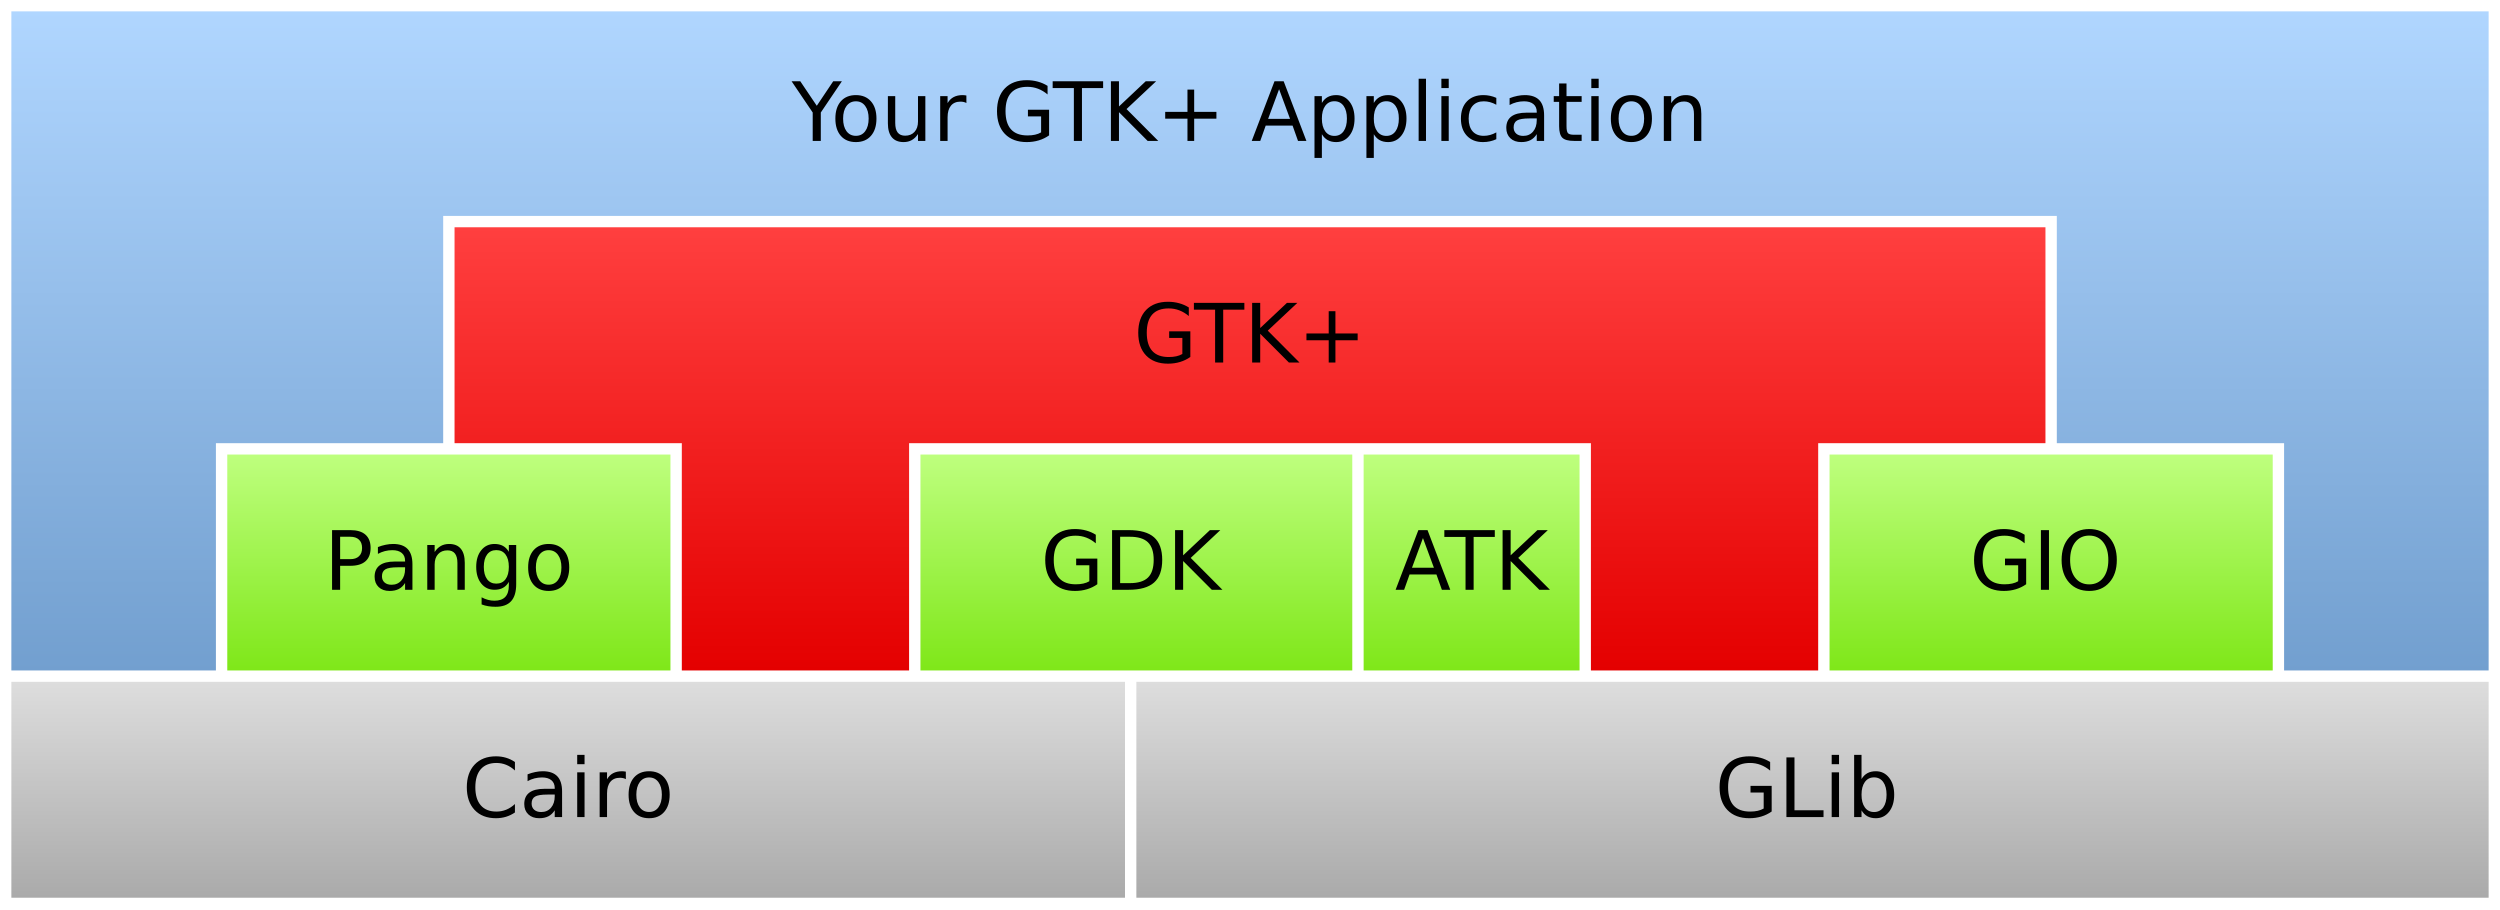
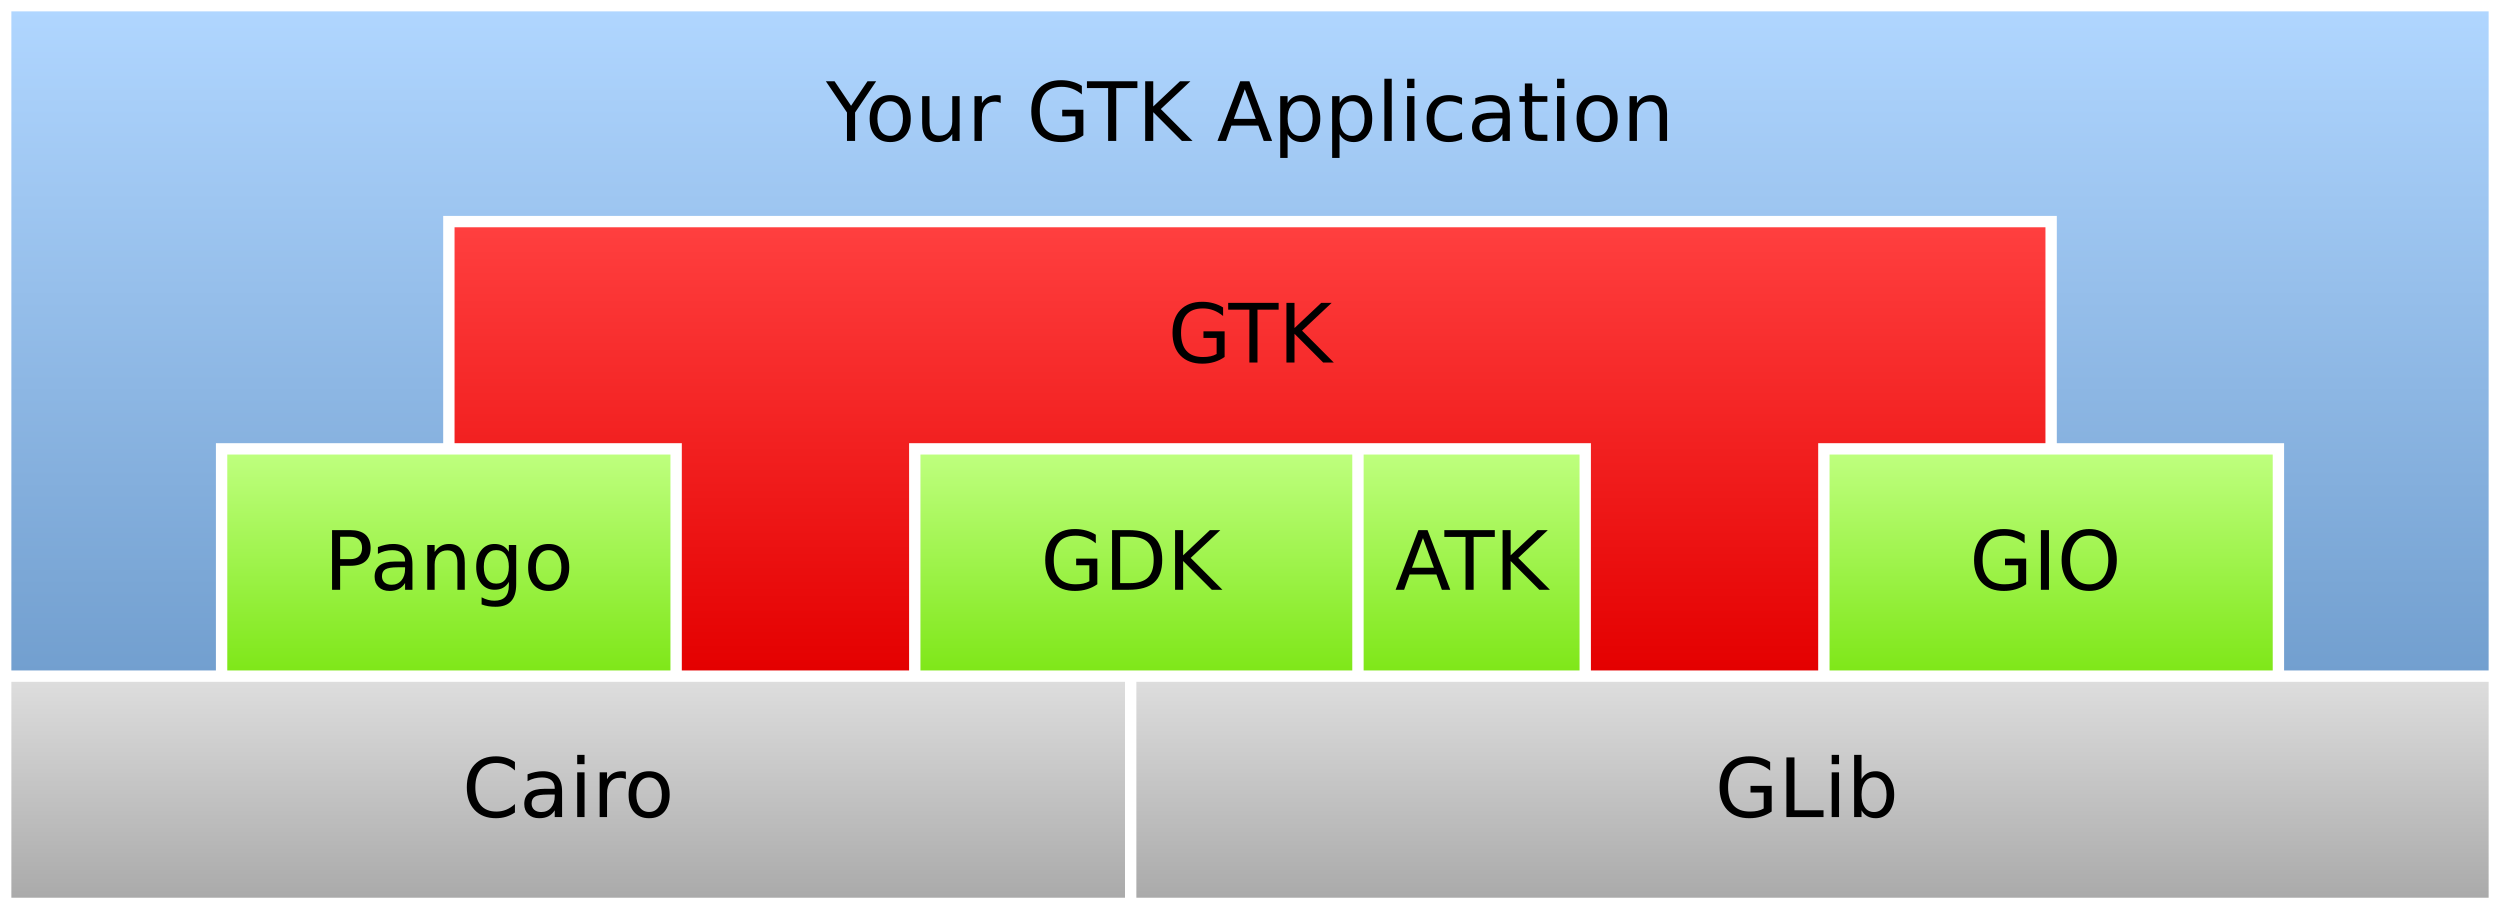
<svg xmlns="http://www.w3.org/2000/svg" version="1.1" width="1100" height="400">
  <defs>
    <linearGradient id="gtk-grey" x1="0" y1="1" x2="6.123031769111886e-17" y2="0">
      <stop offset="0%" stop-color="#aaaaaa" />
      <stop offset="100%" stop-color="#dddddd" />
    </linearGradient>
    <linearGradient id="gtk-blue" x1="0" y1="1" x2="6.123031769111886e-17" y2="0">
      <stop offset="0%" stop-color="#729fcf" />
      <stop offset="100%" stop-color="#b0d6ff" />
    </linearGradient>
    <linearGradient id="gtk-green" x1="0" y1="1" x2="6.123031769111886e-17" y2="0">
      <stop offset="0%" stop-color="#7fe719" />
      <stop offset="100%" stop-color="#beff7e" />
    </linearGradient>
    <linearGradient id="gtk-red" x1="0" y1="1" x2="6.123031769111886e-17" y2="0">
      <stop offset="0%" stop-color="#e40000" />
      <stop offset="100%" stop-color="#ff3f3f" />
    </linearGradient>
  </defs>
  <g id="yourapp">
    <path fill="url(#gtk-blue)" stroke="none" d="M5,5L1095,5L1095,295L1005,295L1005,195L905,195L905,95L195,95L195,195L95,195L95,295L5,295Z" style="opacity: 1; fill-opacity: 1; " opacity="1" fill-opacity="1" />
    <text x="550" y="62" text-anchor="middle" style="text-anchor: middle; font: normal normal normal 10px/normal Arial; font-size: 36px; font-family: 'DejaVu Sans', 'Bitstream Vera Sans', sans-serif; " font="10px &quot;Arial&quot;" stroke="none" fill="#000000" font-size="36px" font-family="&quot;DejaVu Sans&quot;, &quot;Bitstream Vera Sans&quot;, sans-serif">
-       <tspan>Your GTK+ Application</tspan>
+       <tspan>Your GTK Application</tspan>
    </text>
  </g>
  <g id="gtk">
    <path fill="url(#gtk-red)" stroke="none" d="M200,100L900,100L900,195L800,195L800,295L700,295L700,195L400,195L400,295L300,295L300,195L200,195Z" style="opacity: 1; fill-opacity: 1; " opacity="1" fill-opacity="1" />
    <text x="550" y="159.5" text-anchor="middle" style="text-anchor: middle; font: normal normal normal 10px/normal Arial; font-size: 36px; font-family: 'DejaVu Sans', 'Bitstream Vera Sans', sans-serif; " font="10px &quot;Arial&quot;" stroke="none" fill="#000000" font-size="36px" font-family="&quot;DejaVu Sans&quot;, &quot;Bitstream Vera Sans&quot;, sans-serif">
-       <tspan>GTK+</tspan>
+       <tspan>GTK</tspan>
    </text>
  </g>
  <g id="pango">
    <path fill="url(#gtk-green)" stroke="none" d="M100,200L295,200L295,295L100,295Z" style="opacity: 1; fill-opacity: 1; " opacity="1" fill-opacity="1" />
    <text x="197.5" y="259.5" text-anchor="middle" style="text-anchor: middle; font: normal normal normal 10px/normal Arial; font-size: 36px; font-family: 'DejaVu Sans', 'Bitstream Vera Sans', sans-serif; " font="10px &quot;Arial&quot;" stroke="none" fill="#000000" font-size="36px" font-family="&quot;DejaVu Sans&quot;, &quot;Bitstream Vera Sans&quot;, sans-serif">
      <tspan>Pango</tspan>
    </text>
  </g>
  <g id="gdk">
    <path fill="url(#gtk-green)" stroke="none" d="M405,200L595,200L595,295L405,295Z" style="opacity: 1; fill-opacity: 1; " opacity="1" fill-opacity="1" />
    <text x="497.5" y="259.5" text-anchor="middle" style="text-anchor: middle; font: normal normal normal 10px/normal Arial; font-size: 36px; font-family: 'DejaVu Sans', 'Bitstream Vera Sans', sans-serif; " font="10px &quot;Arial&quot;" stroke="none" fill="#000000" font-size="36px" font-family="&quot;DejaVu Sans&quot;, &quot;Bitstream Vera Sans&quot;, sans-serif">
      <tspan>GDK</tspan>
    </text>
  </g>
  <g id="atk">
    <path fill="url(#gtk-green)" stroke="none" d="M600,200L695,200L695,295L600,295Z" style="opacity: 1; fill-opacity: 1; " opacity="1" fill-opacity="1" />
    <text x="647.5" y="259.5" text-anchor="middle" style="text-anchor: middle; font: normal normal normal 10px/normal Arial; font-size: 36px; font-family: 'DejaVu Sans', 'Bitstream Vera Sans', sans-serif; " font="10px &quot;Arial&quot;" stroke="none" fill="#000000" font-size="36px" font-family="&quot;DejaVu Sans&quot;, &quot;Bitstream Vera Sans&quot;, sans-serif">
      <tspan>ATK</tspan>
    </text>
  </g>
  <g id="gio">
    <path fill="url(#gtk-green)" stroke="none" d="M805,200L1000,200L1000,295L805,295Z" style="opacity: 1; fill-opacity: 1; " opacity="1" fill-opacity="1" />
    <text x="900" y="259.5" text-anchor="middle" style="text-anchor: middle; font: normal normal normal 10px/normal Arial; font-size: 36px; font-family: 'DejaVu Sans', 'Bitstream Vera Sans', sans-serif; " font="10px &quot;Arial&quot;" stroke="none" fill="#000000" font-size="36px" font-family="&quot;DejaVu Sans&quot;, &quot;Bitstream Vera Sans&quot;, sans-serif">
      <tspan>GIO</tspan>
    </text>
  </g>
  <g id="cairo">
    <path fill="url(#gtk-grey)" stroke="none" d="M5,300L495,300L495,395L5,395Z" style="opacity: 1; fill-opacity: 1; " opacity="1" fill-opacity="1" />
    <text x="250" y="359.5" text-anchor="middle" style="text-anchor: middle; font: normal normal normal 10px/normal Arial; font-size: 36px; font-family: 'DejaVu Sans', 'Bitstream Vera Sans', sans-serif; " font="10px &quot;Arial&quot;" stroke="none" fill="#000000" font-size="36px" font-family="&quot;DejaVu Sans&quot;, &quot;Bitstream Vera Sans&quot;, sans-serif">
      <tspan>Cairo</tspan>
    </text>
  </g>
  <g id="glib">
    <path fill="url(#gtk-grey)" stroke="none" d="M500,300L1095,300L1095,395L500,395Z" style="opacity: 1; fill-opacity: 1; " opacity="1" fill-opacity="1" />
    <text x="795" y="359.5" text-anchor="middle" style="text-anchor: middle; font: normal normal normal 10px/normal Arial; font-size: 36px; font-family: 'DejaVu Sans', 'Bitstream Vera Sans', sans-serif; " font="10px &quot;Arial&quot;" stroke="none" fill="#000000" font-size="36px" font-family="&quot;DejaVu Sans&quot;, &quot;Bitstream Vera Sans&quot;, sans-serif">
      <tspan>GLib</tspan>
    </text>
  </g>
</svg>
